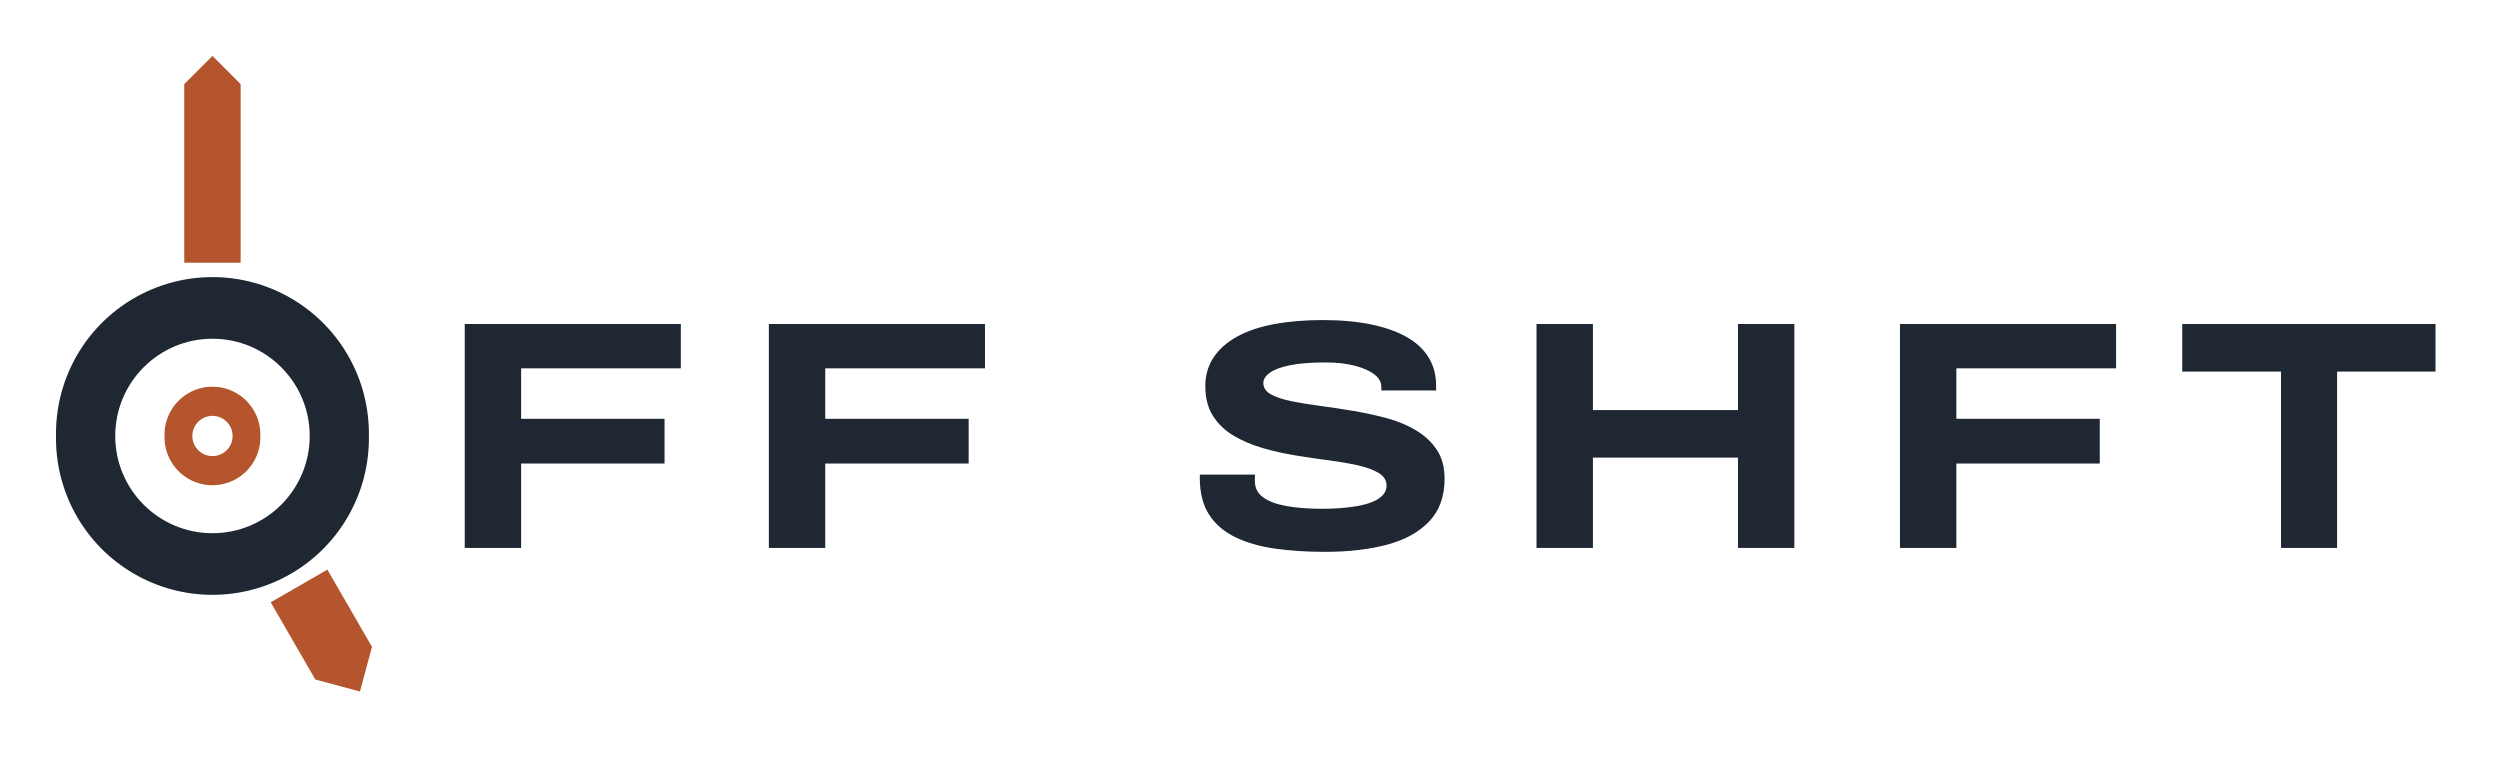
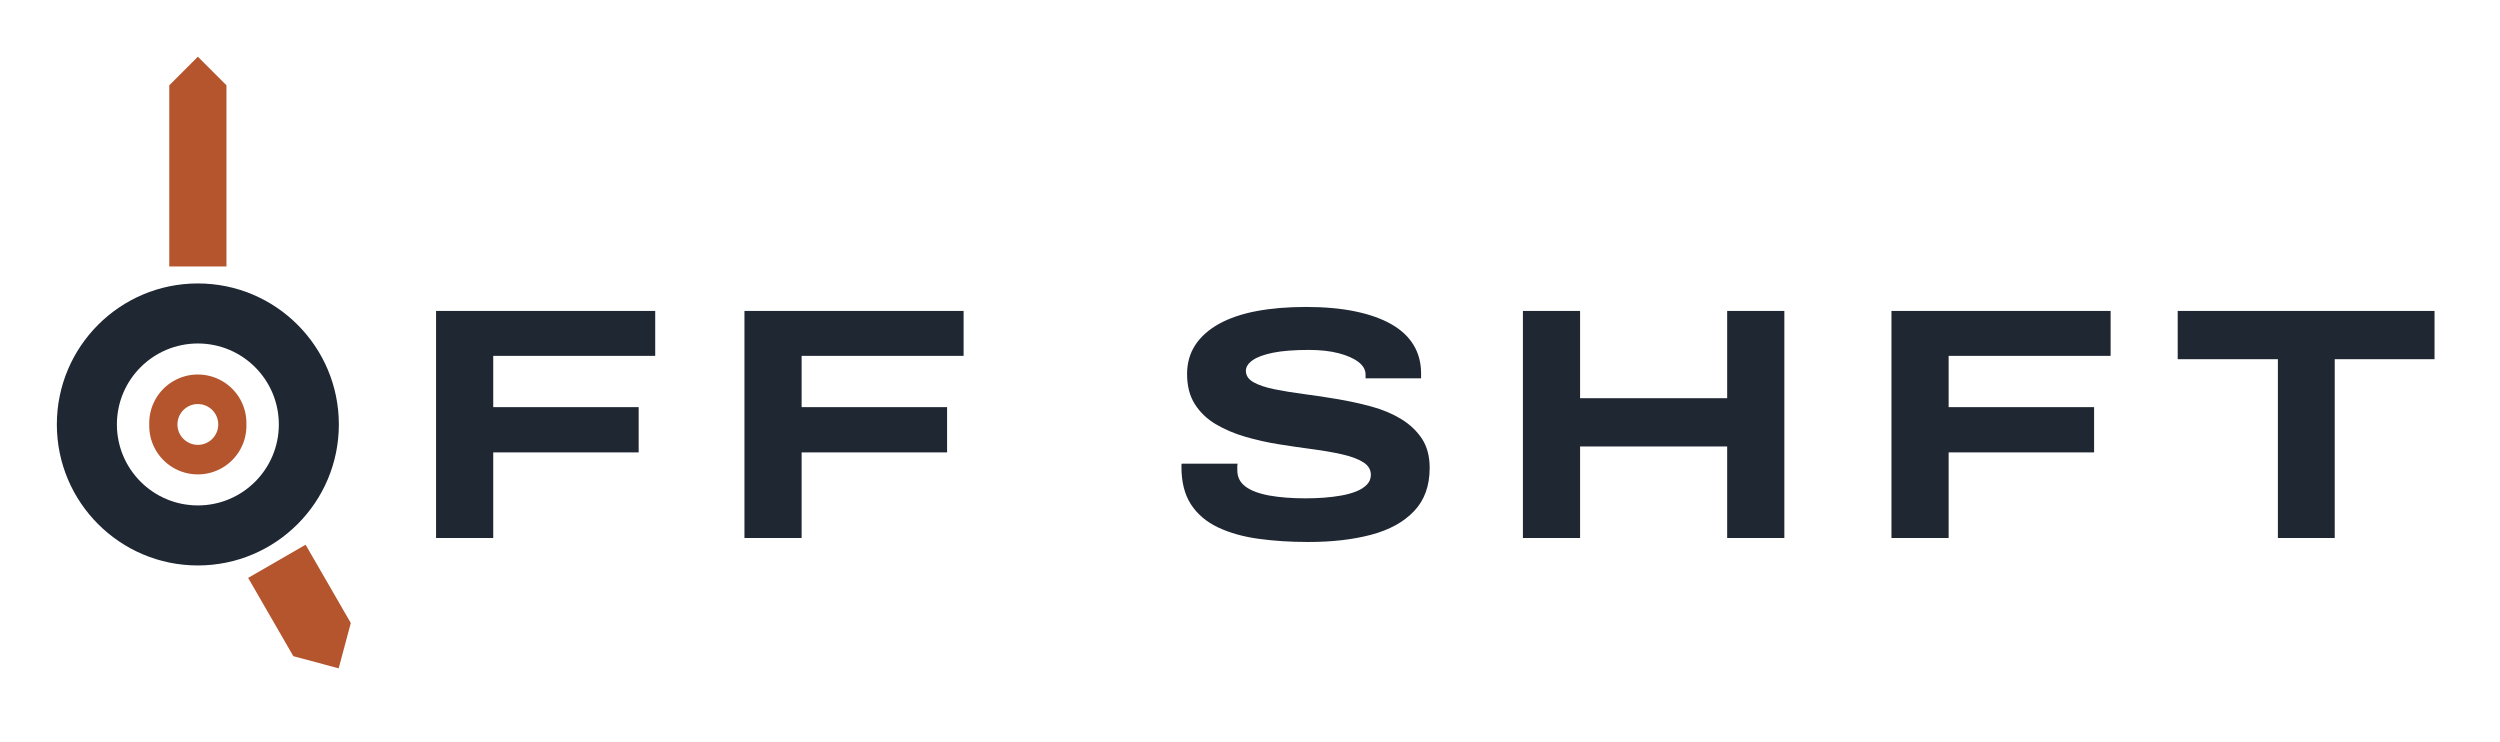
- <svg xmlns="http://www.w3.org/2000/svg" width="67.07mm" height="20.49mm" viewBox="0 0 67.074 20.493">
-   <path fill="#1F2733" fill-rule="evenodd" d="M1.5 11.698 a4.198 4.198 0 1 0 8.395 0 a4.198 4.198 0 1 0 -8.395 0 Z M3.089 11.698 a2.609 2.609 0 1 0 5.218 0 a2.609 2.609 0 1 0 -5.218 0 Z" />
-   <path fill="#B4552D" d="M4.941 7.05 L4.941 2.257 L5.698 1.5 L6.454 2.257 L6.454 7.05 Z M8.781 15.284 L9.978 17.356 L9.656 18.554 L8.458 18.233 L7.261 16.161 Z" />
-   <path fill="#B4552D" fill-rule="evenodd" d="M4.412 11.698 a1.286 1.286 0 1 0 2.571 0 a1.286 1.286 0 1 0 -2.571 0 Z M5.158 11.698 a0.54 0.54 0 1 0 1.08 0 a0.54 0.54 0 1 0 -1.08 0 Z" />
-   <path fill="#1F2733" d="M13.980 14.702L12.467 14.702L12.467 8.693L18.265 8.693L18.265 9.883L13.980 9.883L13.980 11.238L17.828 11.238L17.828 12.437L13.980 12.437L13.980 14.702ZM22.140 14.702L20.627 14.702L20.627 8.693L26.426 8.693L26.426 9.883L22.140 9.883L22.140 11.238L25.988 11.238L25.988 12.437L22.140 12.437L22.140 14.702ZM35.548 14.807L35.548 14.807Q34.840 14.807 34.232 14.724Q33.624 14.641 33.160 14.422Q32.697 14.203 32.443 13.814Q32.190 13.425 32.190 12.822L32.190 12.822Q32.190 12.804 32.190 12.778Q32.190 12.752 32.198 12.734L32.198 12.734L33.677 12.734Q33.668 12.769 33.668 12.813Q33.668 12.856 33.668 12.909L33.668 12.909Q33.668 13.180 33.886 13.342Q34.105 13.504 34.516 13.578Q34.927 13.652 35.478 13.652L35.478 13.652Q35.714 13.652 35.955 13.635Q36.195 13.617 36.419 13.578Q36.642 13.539 36.816 13.469Q36.991 13.399 37.096 13.289Q37.201 13.180 37.201 13.031L37.201 13.031Q37.201 12.822 36.996 12.695Q36.790 12.568 36.445 12.489Q36.099 12.410 35.666 12.354Q35.233 12.297 34.770 12.222Q34.306 12.148 33.873 12.021Q33.440 11.894 33.095 11.689Q32.749 11.483 32.544 11.160Q32.338 10.836 32.338 10.364L32.338 10.364Q32.338 9.926 32.557 9.594Q32.776 9.262 33.187 9.034Q33.598 8.807 34.179 8.698Q34.761 8.588 35.487 8.588L35.487 8.588Q36.222 8.588 36.790 8.706Q37.359 8.824 37.748 9.047Q38.137 9.270 38.334 9.598Q38.531 9.926 38.531 10.346L38.531 10.346L38.531 10.477L37.061 10.477L37.061 10.381Q37.061 10.189 36.873 10.045Q36.685 9.900 36.349 9.813Q36.012 9.725 35.566 9.725L35.566 9.725Q34.980 9.725 34.612 9.800Q34.245 9.874 34.070 10.001Q33.895 10.128 33.895 10.276L33.895 10.276Q33.895 10.469 34.101 10.582Q34.306 10.696 34.652 10.766Q34.997 10.836 35.430 10.893Q35.863 10.950 36.327 11.028Q36.790 11.107 37.223 11.225Q37.656 11.343 38.002 11.553Q38.347 11.763 38.553 12.074Q38.758 12.384 38.758 12.848L38.758 12.848Q38.758 13.556 38.347 13.989Q37.936 14.422 37.214 14.615Q36.493 14.807 35.548 14.807ZM42.738 14.702L41.225 14.702L41.225 8.693L42.738 8.693L42.738 11.002L46.630 11.002L46.630 8.693L48.143 8.693L48.143 14.702L46.630 14.702L46.630 12.279L42.738 12.279L42.738 14.702ZM52.490 14.702L50.977 14.702L50.977 8.693L56.776 8.693L56.776 9.883L52.490 9.883L52.490 11.238L56.338 11.238L56.338 12.437L52.490 12.437L52.490 14.702ZM62.706 14.702L61.201 14.702L61.201 9.970L58.551 9.970L58.551 8.693L65.347 8.693L65.347 9.970L62.706 9.970L62.706 14.702Z" />
+ <svg xmlns="http://www.w3.org/2000/svg" width="66.14mm" height="19.62mm" viewBox="0 0 66.142 19.623">
+   <path fill="#1F2733" fill-rule="evenodd" d="M1.5 11.231 a3.731 3.731 0 1 0 7.462 0 a3.731 3.731 0 1 0 -7.462 0 Z M3.089 11.231 a2.142 2.142 0 1 0 4.285 0 a2.142 2.142 0 1 0 -4.285 0 Z" />
+   <path fill="#B4552D" d="M4.475 7.05 L4.475 2.257 L5.231 1.5 L5.988 2.257 L5.988 7.05 Z M8.082 14.413 L9.278 16.485 L8.957 17.684 L7.758 17.363 L6.562 15.291 Z" />
+   <path fill="#B4552D" fill-rule="evenodd" d="M3.945 11.231 a1.286 1.286 0 1 0 2.571 0 a1.286 1.286 0 1 0 -2.571 0 Z M4.691 11.231 a0.54 0.54 0 1 0 1.08 0 a0.54 0.54 0 1 0 -1.08 0 Z" />
+   <path fill="#1F2733" d="M13.047 14.236L11.534 14.236L11.534 8.227L17.333 8.227L17.333 9.416L13.047 9.416L13.047 10.772L16.895 10.772L16.895 11.970L13.047 11.970L13.047 14.236ZM21.207 14.236L19.694 14.236L19.694 8.227L25.493 8.227L25.493 9.416L21.207 9.416L21.207 10.772L25.056 10.772L25.056 11.970L21.207 11.970L21.207 14.236ZM34.615 14.341L34.615 14.341Q33.907 14.341 33.299 14.257Q32.691 14.174 32.228 13.956Q31.764 13.737 31.510 13.348Q31.257 12.959 31.257 12.355L31.257 12.355Q31.257 12.338 31.257 12.311Q31.257 12.285 31.266 12.268L31.266 12.268L32.744 12.268Q32.735 12.303 32.735 12.346Q32.735 12.390 32.735 12.443L32.735 12.443Q32.735 12.714 32.954 12.876Q33.172 13.037 33.583 13.112Q33.994 13.186 34.545 13.186L34.545 13.186Q34.782 13.186 35.022 13.169Q35.263 13.151 35.486 13.112Q35.709 13.072 35.884 13.002Q36.059 12.932 36.164 12.823Q36.269 12.714 36.269 12.565L36.269 12.565Q36.269 12.355 36.063 12.228Q35.857 12.101 35.512 12.023Q35.166 11.944 34.734 11.887Q34.301 11.830 33.837 11.756Q33.373 11.682 32.941 11.555Q32.508 11.428 32.162 11.222Q31.817 11.017 31.611 10.693Q31.406 10.370 31.406 9.897L31.406 9.897Q31.406 9.460 31.624 9.128Q31.843 8.795 32.254 8.568Q32.665 8.341 33.247 8.231Q33.828 8.122 34.554 8.122L34.554 8.122Q35.289 8.122 35.857 8.240Q36.426 8.358 36.815 8.581Q37.204 8.804 37.401 9.132Q37.598 9.460 37.598 9.880L37.598 9.880L37.598 10.011L36.129 10.011L36.129 9.915Q36.129 9.722 35.941 9.578Q35.752 9.434 35.416 9.346Q35.079 9.259 34.633 9.259L34.633 9.259Q34.047 9.259 33.680 9.333Q33.312 9.408 33.137 9.534Q32.962 9.661 32.962 9.810L32.962 9.810Q32.962 10.002 33.168 10.116Q33.373 10.230 33.719 10.300Q34.064 10.370 34.497 10.427Q34.930 10.483 35.394 10.562Q35.857 10.641 36.290 10.759Q36.723 10.877 37.069 11.087Q37.414 11.297 37.620 11.607Q37.825 11.918 37.825 12.381L37.825 12.381Q37.825 13.090 37.414 13.523Q37.003 13.956 36.282 14.148Q35.560 14.341 34.615 14.341ZM41.805 14.236L40.292 14.236L40.292 8.227L41.805 8.227L41.805 10.536L45.697 10.536L45.697 8.227L47.210 8.227L47.210 14.236L45.697 14.236L45.697 11.813L41.805 11.813L41.805 14.236ZM51.557 14.236L50.044 14.236L50.044 8.227L55.843 8.227L55.843 9.416L51.557 9.416L51.557 10.772L55.406 10.772L55.406 11.970L51.557 11.970L51.557 14.236ZM61.773 14.236L60.269 14.236L60.269 9.504L57.618 9.504L57.618 8.227L64.414 8.227L64.414 9.504L61.773 9.504L61.773 14.236Z" />
</svg>
